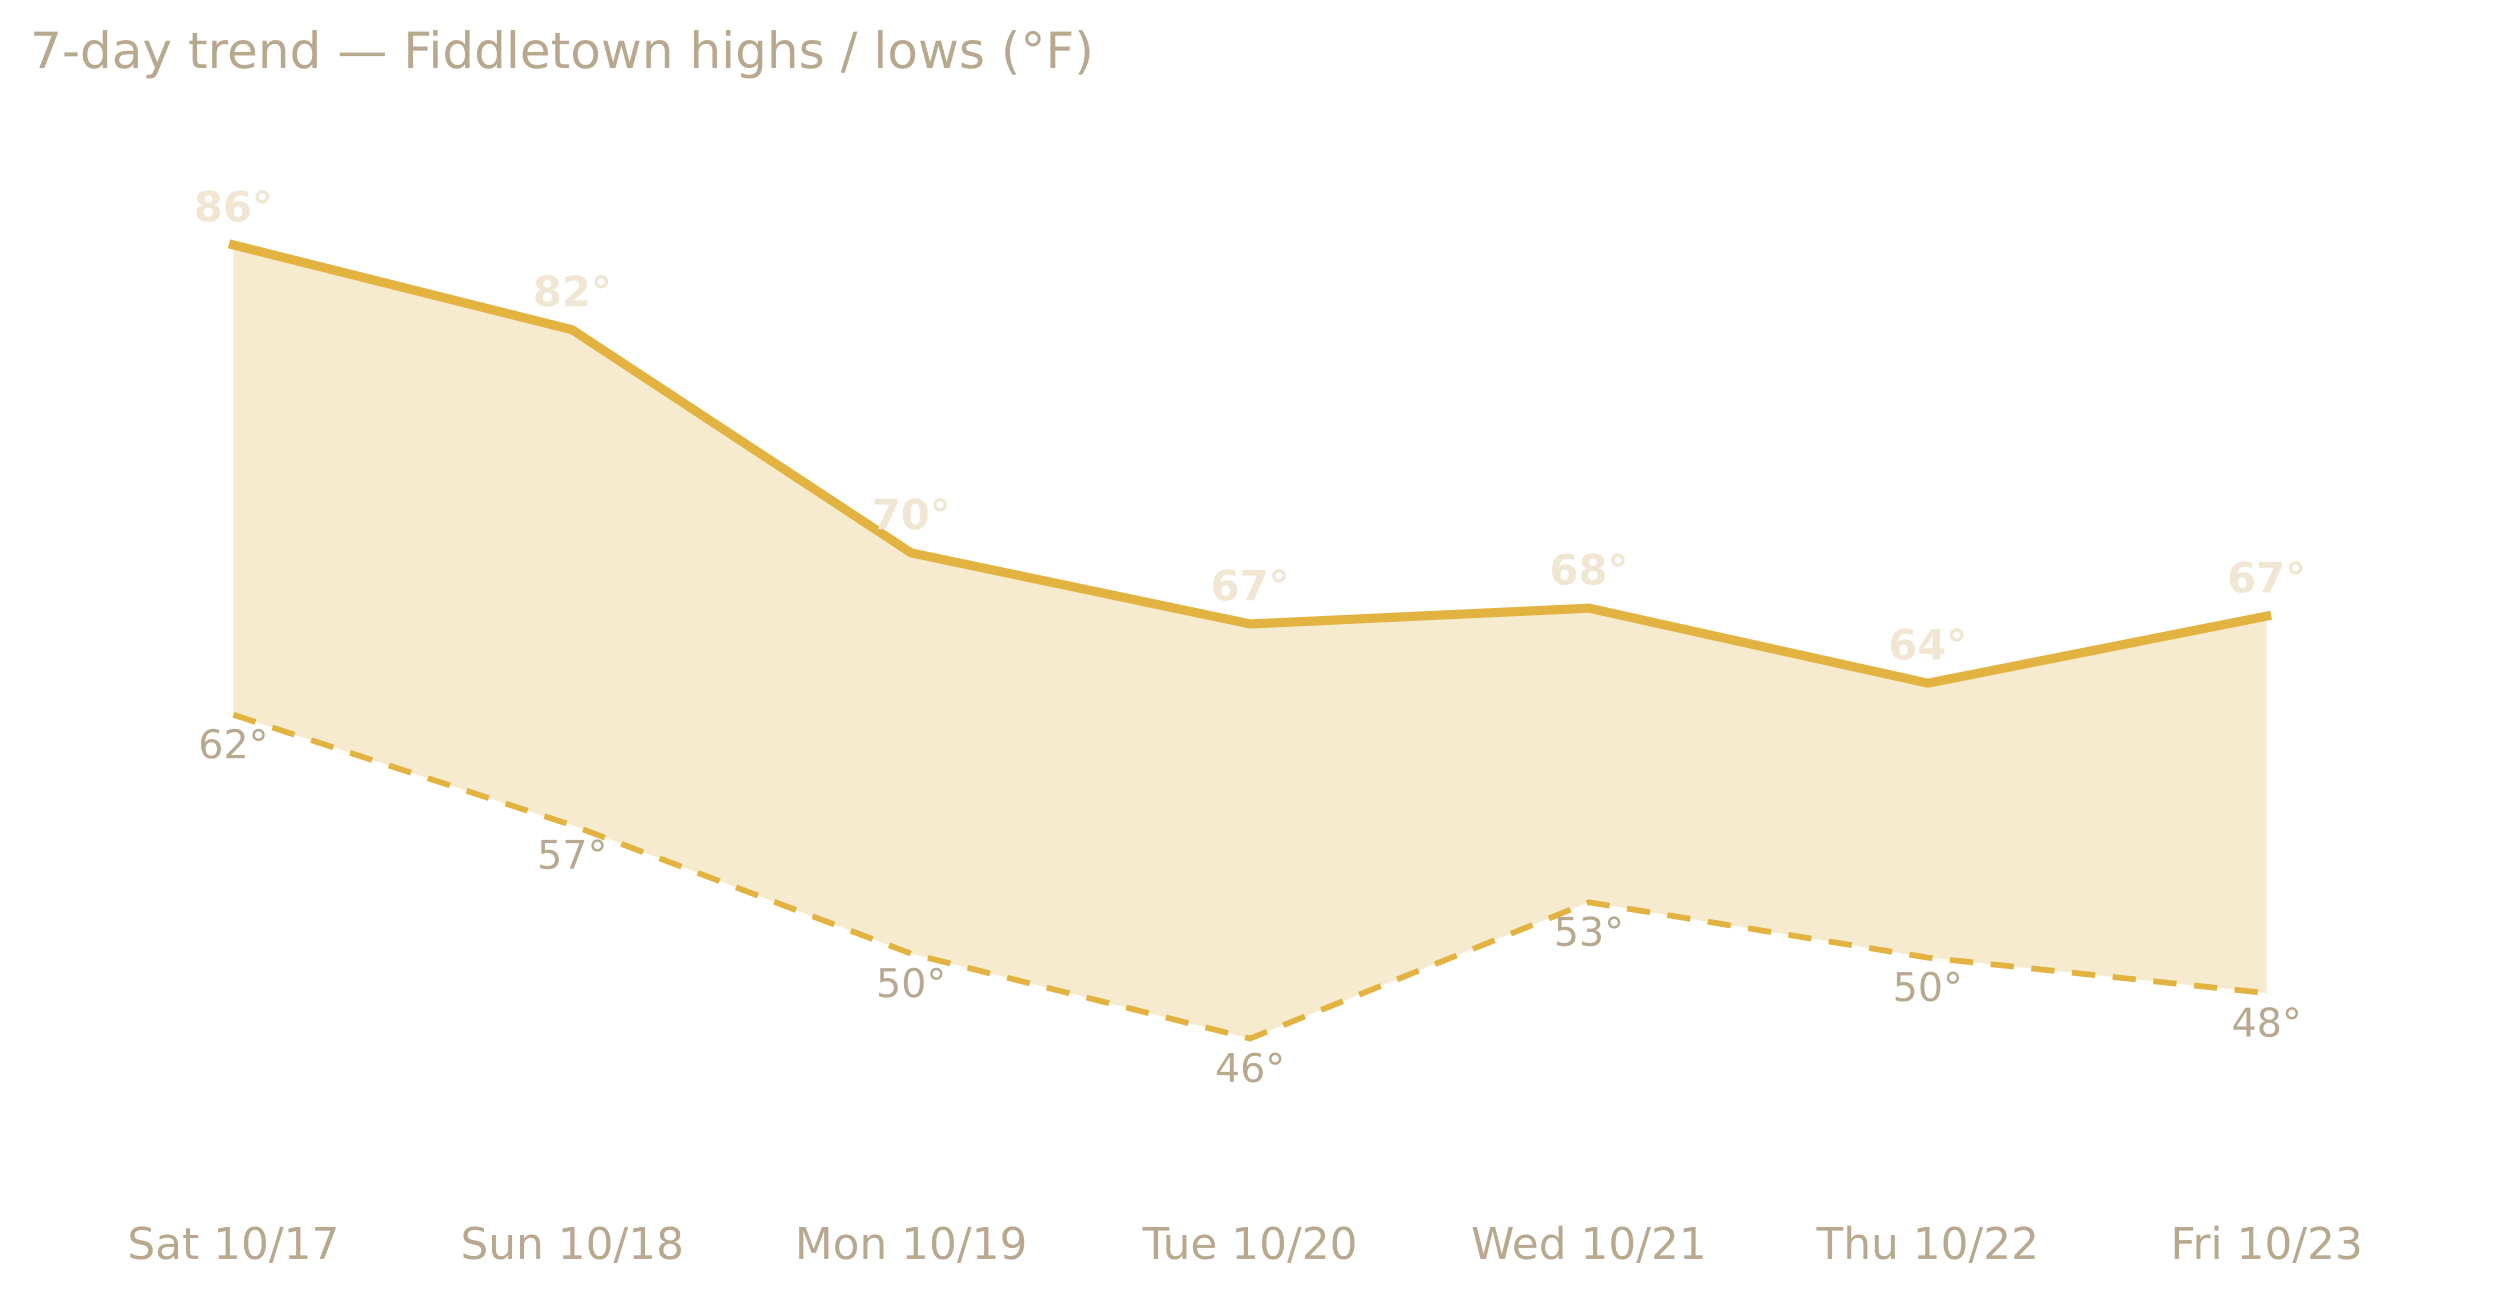
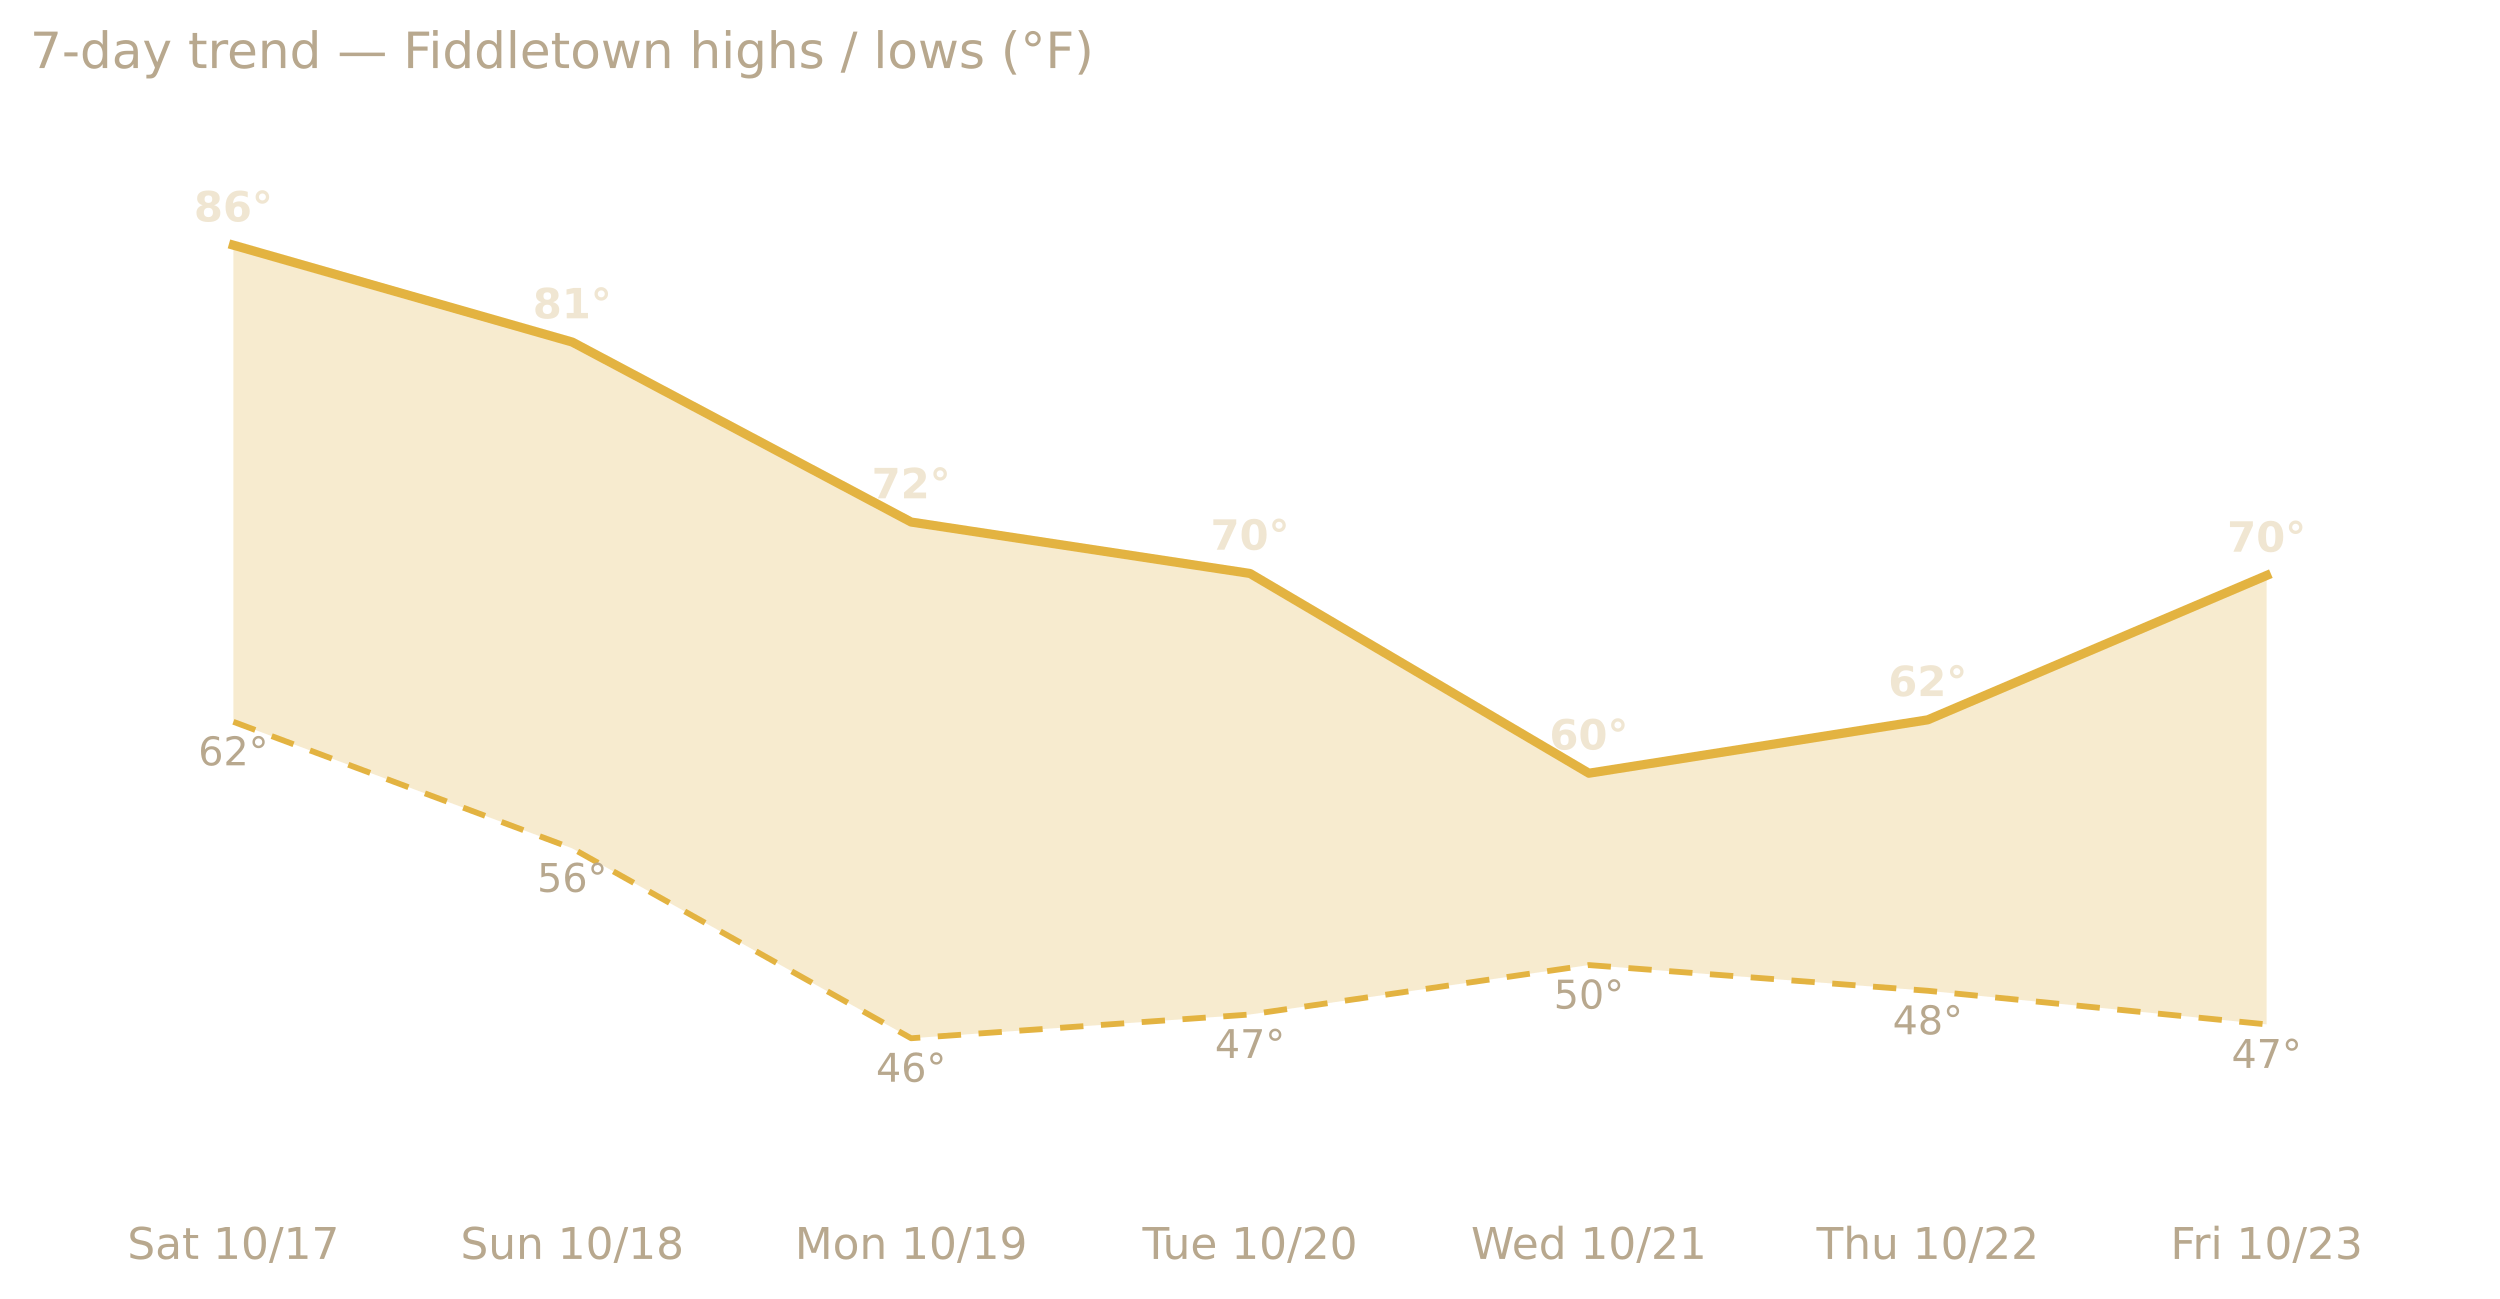
<svg xmlns="http://www.w3.org/2000/svg" xmlns:xlink="http://www.w3.org/1999/xlink" width="599.2pt" height="311.13pt" viewBox="0 0 599.2 311.13" version="1.1">
  <defs>
    <style type="text/css">*{stroke-linejoin: round; stroke-linecap: butt}</style>
  </defs>
  <g id="figure_1">
    <g id="patch_1">
      <path d="M 0 311.13  L 599.2 311.13  L 599.2 0  L 0 0  L 0 311.13  z " style="fill: none; opacity: 0" />
    </g>
    <g id="axes_1">
      <g id="patch_2">
        <path d="M 7.2 286.768  L 592 286.768  L 592 30.318  L 7.2 30.318  L 7.2 286.768  z " style="fill: none" />
      </g>
      <g id="matplotlib.axis_1">
        <g id="xtick_1">
          <g id="text_1">
            <g style="fill: #b8a88e" transform="translate(30.52661 301.7465) scale(0.105 -0.105)">
              <defs>
                <path id="DejaVuSans-53" d="M 3425 4513  L 3425 3897  Q 3066 4069 2747 4153  Q 2428 4238 2131 4238  Q 1616 4238 1336 4038  Q 1056 3838 1056 3469  Q 1056 3159 1242 3001  Q 1428 2844 1947 2747  L 2328 2669  Q 3034 2534 3370 2195  Q 3706 1856 3706 1288  Q 3706 609 3251 259  Q 2797 -91 1919 -91  Q 1588 -91 1214 -16  Q 841 59 441 206  L 441 856  Q 825 641 1194 531  Q 1563 422 1919 422  Q 2459 422 2753 634  Q 3047 847 3047 1241  Q 3047 1584 2836 1778  Q 2625 1972 2144 2069  L 1759 2144  Q 1053 2284 737 2584  Q 422 2884 422 3419  Q 422 4038 858 4394  Q 1294 4750 2059 4750  Q 2388 4750 2728 4690  Q 3069 4631 3425 4513  z " transform="scale(0.015625)" />
                <path id="DejaVuSans-61" d="M 2194 1759  Q 1497 1759 1228 1600  Q 959 1441 959 1056  Q 959 750 1161 570  Q 1363 391 1709 391  Q 2188 391 2477 730  Q 2766 1069 2766 1631  L 2766 1759  L 2194 1759  z M 3341 1997  L 3341 0  L 2766 0  L 2766 531  Q 2569 213 2275 61  Q 1981 -91 1556 -91  Q 1019 -91 701 211  Q 384 513 384 1019  Q 384 1609 779 1909  Q 1175 2209 1959 2209  L 2766 2209  L 2766 2266  Q 2766 2663 2505 2880  Q 2244 3097 1772 3097  Q 1472 3097 1187 3025  Q 903 2953 641 2809  L 641 3341  Q 956 3463 1253 3523  Q 1550 3584 1831 3584  Q 2591 3584 2966 3190  Q 3341 2797 3341 1997  z " transform="scale(0.015625)" />
                <path id="DejaVuSans-74" d="M 1172 4494  L 1172 3500  L 2356 3500  L 2356 3053  L 1172 3053  L 1172 1153  Q 1172 725 1289 603  Q 1406 481 1766 481  L 2356 481  L 2356 0  L 1766 0  Q 1100 0 847 248  Q 594 497 594 1153  L 594 3053  L 172 3053  L 172 3500  L 594 3500  L 594 4494  L 1172 4494  z " transform="scale(0.015625)" />
                <path id="DejaVuSans-20" transform="scale(0.015625)" />
                <path id="DejaVuSans-31" d="M 794 531  L 1825 531  L 1825 4091  L 703 3866  L 703 4441  L 1819 4666  L 2450 4666  L 2450 531  L 3481 531  L 3481 0  L 794 0  L 794 531  z " transform="scale(0.015625)" />
                <path id="DejaVuSans-30" d="M 2034 4250  Q 1547 4250 1301 3770  Q 1056 3291 1056 2328  Q 1056 1369 1301 889  Q 1547 409 2034 409  Q 2525 409 2770 889  Q 3016 1369 3016 2328  Q 3016 3291 2770 3770  Q 2525 4250 2034 4250  z M 2034 4750  Q 2819 4750 3233 4129  Q 3647 3509 3647 2328  Q 3647 1150 3233 529  Q 2819 -91 2034 -91  Q 1250 -91 836 529  Q 422 1150 422 2328  Q 422 3509 836 4129  Q 1250 4750 2034 4750  z " transform="scale(0.015625)" />
                <path id="DejaVuSans-2f" d="M 1625 4666  L 2156 4666  L 531 -594  L 0 -594  L 1625 4666  z " transform="scale(0.015625)" />
                <path id="DejaVuSans-37" d="M 525 4666  L 3525 4666  L 3525 4397  L 1831 0  L 1172 0  L 2766 4134  L 525 4134  L 525 4666  z " transform="scale(0.015625)" />
              </defs>
              <use xlink:href="#DejaVuSans-53" />
              <use xlink:href="#DejaVuSans-61" x="63.477" />
              <use xlink:href="#DejaVuSans-74" x="124.756" />
              <use xlink:href="#DejaVuSans-20" x="163.965" />
              <use xlink:href="#DejaVuSans-31" x="195.752" />
              <use xlink:href="#DejaVuSans-30" x="259.375" />
              <use xlink:href="#DejaVuSans-2f" x="322.998" />
              <use xlink:href="#DejaVuSans-31" x="356.689" />
              <use xlink:href="#DejaVuSans-37" x="420.312" />
            </g>
          </g>
        </g>
        <g id="xtick_2">
          <g id="text_2">
            <g style="fill: #b8a88e" transform="translate(110.3699 301.7465) scale(0.105 -0.105)">
              <defs>
                <path id="DejaVuSans-75" d="M 544 1381  L 544 3500  L 1119 3500  L 1119 1403  Q 1119 906 1312 657  Q 1506 409 1894 409  Q 2359 409 2629 706  Q 2900 1003 2900 1516  L 2900 3500  L 3475 3500  L 3475 0  L 2900 0  L 2900 538  Q 2691 219 2414 64  Q 2138 -91 1772 -91  Q 1169 -91 856 284  Q 544 659 544 1381  z M 1991 3584  L 1991 3584  z " transform="scale(0.015625)" />
                <path id="DejaVuSans-6e" d="M 3513 2113  L 3513 0  L 2938 0  L 2938 2094  Q 2938 2591 2744 2837  Q 2550 3084 2163 3084  Q 1697 3084 1428 2787  Q 1159 2491 1159 1978  L 1159 0  L 581 0  L 581 3500  L 1159 3500  L 1159 2956  Q 1366 3272 1645 3428  Q 1925 3584 2291 3584  Q 2894 3584 3203 3211  Q 3513 2838 3513 2113  z " transform="scale(0.015625)" />
                <path id="DejaVuSans-38" d="M 2034 2216  Q 1584 2216 1326 1975  Q 1069 1734 1069 1313  Q 1069 891 1326 650  Q 1584 409 2034 409  Q 2484 409 2743 651  Q 3003 894 3003 1313  Q 3003 1734 2745 1975  Q 2488 2216 2034 2216  z M 1403 2484  Q 997 2584 770 2862  Q 544 3141 544 3541  Q 544 4100 942 4425  Q 1341 4750 2034 4750  Q 2731 4750 3128 4425  Q 3525 4100 3525 3541  Q 3525 3141 3298 2862  Q 3072 2584 2669 2484  Q 3125 2378 3379 2068  Q 3634 1759 3634 1313  Q 3634 634 3220 271  Q 2806 -91 2034 -91  Q 1263 -91 848 271  Q 434 634 434 1313  Q 434 1759 690 2068  Q 947 2378 1403 2484  z M 1172 3481  Q 1172 3119 1398 2916  Q 1625 2713 2034 2713  Q 2441 2713 2670 2916  Q 2900 3119 2900 3481  Q 2900 3844 2670 4047  Q 2441 4250 2034 4250  Q 1625 4250 1398 4047  Q 1172 3844 1172 3481  z " transform="scale(0.015625)" />
              </defs>
              <use xlink:href="#DejaVuSans-53" />
              <use xlink:href="#DejaVuSans-75" x="63.477" />
              <use xlink:href="#DejaVuSans-6e" x="126.855" />
              <use xlink:href="#DejaVuSans-20" x="190.234" />
              <use xlink:href="#DejaVuSans-31" x="222.021" />
              <use xlink:href="#DejaVuSans-30" x="285.645" />
              <use xlink:href="#DejaVuSans-2f" x="349.268" />
              <use xlink:href="#DejaVuSans-31" x="382.959" />
              <use xlink:href="#DejaVuSans-38" x="446.582" />
            </g>
          </g>
        </g>
        <g id="xtick_3">
          <g id="text_3">
            <g style="fill: #b8a88e" transform="translate(190.5101 301.7465) scale(0.105 -0.105)">
              <defs>
                <path id="DejaVuSans-4d" d="M 628 4666  L 1569 4666  L 2759 1491  L 3956 4666  L 4897 4666  L 4897 0  L 4281 0  L 4281 4097  L 3078 897  L 2444 897  L 1241 4097  L 1241 0  L 628 0  L 628 4666  z " transform="scale(0.015625)" />
                <path id="DejaVuSans-6f" d="M 1959 3097  Q 1497 3097 1228 2736  Q 959 2375 959 1747  Q 959 1119 1226 758  Q 1494 397 1959 397  Q 2419 397 2687 759  Q 2956 1122 2956 1747  Q 2956 2369 2687 2733  Q 2419 3097 1959 3097  z M 1959 3584  Q 2709 3584 3137 3096  Q 3566 2609 3566 1747  Q 3566 888 3137 398  Q 2709 -91 1959 -91  Q 1206 -91 779 398  Q 353 888 353 1747  Q 353 2609 779 3096  Q 1206 3584 1959 3584  z " transform="scale(0.015625)" />
                <path id="DejaVuSans-39" d="M 703 97  L 703 672  Q 941 559 1184 500  Q 1428 441 1663 441  Q 2288 441 2617 861  Q 2947 1281 2994 2138  Q 2813 1869 2534 1725  Q 2256 1581 1919 1581  Q 1219 1581 811 2004  Q 403 2428 403 3163  Q 403 3881 828 4315  Q 1253 4750 1959 4750  Q 2769 4750 3195 4129  Q 3622 3509 3622 2328  Q 3622 1225 3098 567  Q 2575 -91 1691 -91  Q 1453 -91 1209 -44  Q 966 3 703 97  z M 1959 2075  Q 2384 2075 2632 2365  Q 2881 2656 2881 3163  Q 2881 3666 2632 3958  Q 2384 4250 1959 4250  Q 1534 4250 1286 3958  Q 1038 3666 1038 3163  Q 1038 2656 1286 2365  Q 1534 2075 1959 2075  z " transform="scale(0.015625)" />
              </defs>
              <use xlink:href="#DejaVuSans-4d" />
              <use xlink:href="#DejaVuSans-6f" x="86.279" />
              <use xlink:href="#DejaVuSans-6e" x="147.461" />
              <use xlink:href="#DejaVuSans-20" x="210.84" />
              <use xlink:href="#DejaVuSans-31" x="242.627" />
              <use xlink:href="#DejaVuSans-30" x="306.25" />
              <use xlink:href="#DejaVuSans-2f" x="369.873" />
              <use xlink:href="#DejaVuSans-31" x="403.564" />
              <use xlink:href="#DejaVuSans-39" x="467.188" />
            </g>
          </g>
        </g>
        <g id="xtick_4">
          <g id="text_4">
            <g style="fill: #b8a88e" transform="translate(273.8315 301.7465) scale(0.105 -0.105)">
              <defs>
                <path id="DejaVuSans-54" d="M -19 4666  L 3928 4666  L 3928 4134  L 2272 4134  L 2272 0  L 1638 0  L 1638 4134  L -19 4134  L -19 4666  z " transform="scale(0.015625)" />
                <path id="DejaVuSans-65" d="M 3597 1894  L 3597 1613  L 953 1613  Q 991 1019 1311 708  Q 1631 397 2203 397  Q 2534 397 2845 478  Q 3156 559 3463 722  L 3463 178  Q 3153 47 2828 -22  Q 2503 -91 2169 -91  Q 1331 -91 842 396  Q 353 884 353 1716  Q 353 2575 817 3079  Q 1281 3584 2069 3584  Q 2775 3584 3186 3129  Q 3597 2675 3597 1894  z M 3022 2063  Q 3016 2534 2758 2815  Q 2500 3097 2075 3097  Q 1594 3097 1305 2825  Q 1016 2553 972 2059  L 3022 2063  z " transform="scale(0.015625)" />
                <path id="DejaVuSans-32" d="M 1228 531  L 3431 531  L 3431 0  L 469 0  L 469 531  Q 828 903 1448 1529  Q 2069 2156 2228 2338  Q 2531 2678 2651 2914  Q 2772 3150 2772 3378  Q 2772 3750 2511 3984  Q 2250 4219 1831 4219  Q 1534 4219 1204 4116  Q 875 4013 500 3803  L 500 4441  Q 881 4594 1212 4672  Q 1544 4750 1819 4750  Q 2544 4750 2975 4387  Q 3406 4025 3406 3419  Q 3406 3131 3298 2873  Q 3191 2616 2906 2266  Q 2828 2175 2409 1742  Q 1991 1309 1228 531  z " transform="scale(0.015625)" />
              </defs>
              <use xlink:href="#DejaVuSans-54" />
              <use xlink:href="#DejaVuSans-75" x="45.959" />
              <use xlink:href="#DejaVuSans-65" x="109.338" />
              <use xlink:href="#DejaVuSans-20" x="170.861" />
              <use xlink:href="#DejaVuSans-31" x="202.648" />
              <use xlink:href="#DejaVuSans-30" x="266.271" />
              <use xlink:href="#DejaVuSans-2f" x="329.895" />
              <use xlink:href="#DejaVuSans-32" x="363.586" />
              <use xlink:href="#DejaVuSans-30" x="427.209" />
            </g>
          </g>
        </g>
        <g id="xtick_5">
          <g id="text_5">
            <g style="fill: #b8a88e" transform="translate(352.578 301.7465) scale(0.105 -0.105)">
              <defs>
                <path id="DejaVuSans-57" d="M 213 4666  L 850 4666  L 1831 722  L 2809 4666  L 3519 4666  L 4500 722  L 5478 4666  L 6119 4666  L 4947 0  L 4153 0  L 3169 4050  L 2175 0  L 1381 0  L 213 4666  z " transform="scale(0.015625)" />
                <path id="DejaVuSans-64" d="M 2906 2969  L 2906 4863  L 3481 4863  L 3481 0  L 2906 0  L 2906 525  Q 2725 213 2448 61  Q 2172 -91 1784 -91  Q 1150 -91 751 415  Q 353 922 353 1747  Q 353 2572 751 3078  Q 1150 3584 1784 3584  Q 2172 3584 2448 3432  Q 2725 3281 2906 2969  z M 947 1747  Q 947 1113 1208 752  Q 1469 391 1925 391  Q 2381 391 2643 752  Q 2906 1113 2906 1747  Q 2906 2381 2643 2742  Q 2381 3103 1925 3103  Q 1469 3103 1208 2742  Q 947 2381 947 1747  z " transform="scale(0.015625)" />
              </defs>
              <use xlink:href="#DejaVuSans-57" />
              <use xlink:href="#DejaVuSans-65" x="93.002" />
              <use xlink:href="#DejaVuSans-64" x="154.525" />
              <use xlink:href="#DejaVuSans-20" x="218.002" />
              <use xlink:href="#DejaVuSans-31" x="249.789" />
              <use xlink:href="#DejaVuSans-30" x="313.412" />
              <use xlink:href="#DejaVuSans-2f" x="377.035" />
              <use xlink:href="#DejaVuSans-32" x="410.727" />
              <use xlink:href="#DejaVuSans-31" x="474.35" />
            </g>
          </g>
        </g>
        <g id="xtick_6">
          <g id="text_6">
            <g style="fill: #b8a88e" transform="translate(435.3851 301.7465) scale(0.105 -0.105)">
              <defs>
                <path id="DejaVuSans-68" d="M 3513 2113  L 3513 0  L 2938 0  L 2938 2094  Q 2938 2591 2744 2837  Q 2550 3084 2163 3084  Q 1697 3084 1428 2787  Q 1159 2491 1159 1978  L 1159 0  L 581 0  L 581 4863  L 1159 4863  L 1159 2956  Q 1366 3272 1645 3428  Q 1925 3584 2291 3584  Q 2894 3584 3203 3211  Q 3513 2838 3513 2113  z " transform="scale(0.015625)" />
              </defs>
              <use xlink:href="#DejaVuSans-54" />
              <use xlink:href="#DejaVuSans-68" x="61.084" />
              <use xlink:href="#DejaVuSans-75" x="124.463" />
              <use xlink:href="#DejaVuSans-20" x="187.842" />
              <use xlink:href="#DejaVuSans-31" x="219.629" />
              <use xlink:href="#DejaVuSans-30" x="283.252" />
              <use xlink:href="#DejaVuSans-2f" x="346.875" />
              <use xlink:href="#DejaVuSans-32" x="380.566" />
              <use xlink:href="#DejaVuSans-32" x="444.189" />
            </g>
          </g>
        </g>
        <g id="xtick_7">
          <g id="text_7">
            <g style="fill: #b8a88e" transform="translate(520.2126 301.7465) scale(0.105 -0.105)">
              <defs>
                <path id="DejaVuSans-46" d="M 628 4666  L 3309 4666  L 3309 4134  L 1259 4134  L 1259 2759  L 3109 2759  L 3109 2228  L 1259 2228  L 1259 0  L 628 0  L 628 4666  z " transform="scale(0.015625)" />
                <path id="DejaVuSans-72" d="M 2631 2963  Q 2534 3019 2420 3045  Q 2306 3072 2169 3072  Q 1681 3072 1420 2755  Q 1159 2438 1159 1844  L 1159 0  L 581 0  L 581 3500  L 1159 3500  L 1159 2956  Q 1341 3275 1631 3429  Q 1922 3584 2338 3584  Q 2397 3584 2469 3576  Q 2541 3569 2628 3553  L 2631 2963  z " transform="scale(0.015625)" />
                <path id="DejaVuSans-69" d="M 603 3500  L 1178 3500  L 1178 0  L 603 0  L 603 3500  z M 603 4863  L 1178 4863  L 1178 4134  L 603 4134  L 603 4863  z " transform="scale(0.015625)" />
                <path id="DejaVuSans-33" d="M 2597 2516  Q 3050 2419 3304 2112  Q 3559 1806 3559 1356  Q 3559 666 3084 287  Q 2609 -91 1734 -91  Q 1441 -91 1130 -33  Q 819 25 488 141  L 488 750  Q 750 597 1062 519  Q 1375 441 1716 441  Q 2309 441 2620 675  Q 2931 909 2931 1356  Q 2931 1769 2642 2001  Q 2353 2234 1838 2234  L 1294 2234  L 1294 2753  L 1863 2753  Q 2328 2753 2575 2939  Q 2822 3125 2822 3475  Q 2822 3834 2567 4026  Q 2313 4219 1838 4219  Q 1578 4219 1281 4162  Q 984 4106 628 3988  L 628 4550  Q 988 4650 1302 4700  Q 1616 4750 1894 4750  Q 2613 4750 3031 4423  Q 3450 4097 3450 3541  Q 3450 3153 3228 2886  Q 3006 2619 2597 2516  z " transform="scale(0.015625)" />
              </defs>
              <use xlink:href="#DejaVuSans-46" />
              <use xlink:href="#DejaVuSans-72" x="50.27" />
              <use xlink:href="#DejaVuSans-69" x="91.383" />
              <use xlink:href="#DejaVuSans-20" x="119.166" />
              <use xlink:href="#DejaVuSans-31" x="150.953" />
              <use xlink:href="#DejaVuSans-30" x="214.576" />
              <use xlink:href="#DejaVuSans-2f" x="278.199" />
              <use xlink:href="#DejaVuSans-32" x="311.891" />
              <use xlink:href="#DejaVuSans-33" x="375.514" />
            </g>
          </g>
        </g>
      </g>
      <g id="matplotlib.axis_2" />
      <g id="PolyCollection_1">
-         <path d="M 55.933 58.707  L 55.933 171.318  L 137.156 197.815  L 218.378 228.57  L 299.6 248.916  L 380.822 216.268  L 462.044 229.516  L 543.267 238.033  L 543.267 147.661  L 543.267 147.661  L 462.044 163.748  L 380.822 145.768  L 299.6 149.553  L 218.378 132.52  L 137.156 79.053  L 55.933 58.707  z " clip-path="url(#p7efd56b0f7)" style="fill: #e3b341; fill-opacity: 0.25" />
+         <path d="M 55.933 58.76  L 55.933 173.001  L 137.156 203.339  L 218.378 248.846  L 299.6 243.157  L 380.822 231.307  L 462.044 237.469  L 543.267 245.528  L 543.267 137.923  L 543.267 137.923  L 462.044 172.527  L 380.822 185.326  L 299.6 137.449  L 218.378 125.124  L 137.156 81.987  L 55.933 58.76  z " clip-path="url(#pb4bd71efab)" style="fill: #e3b341; fill-opacity: 0.25" />
      </g>
      <g id="line2d_1">
-         <path d="M 55.933 58.707  L 137.156 79.053  L 218.378 132.52  L 299.6 149.553  L 380.822 145.768  L 462.044 163.748  L 543.267 147.661  " clip-path="url(#p7efd56b0f7)" style="fill: none; stroke: #e3b341; stroke-width: 2.2; stroke-linecap: square" />
+         <path d="M 55.933 58.76  L 137.156 81.987  L 218.378 125.124  L 299.6 137.449  L 380.822 185.326  L 462.044 172.527  L 543.267 137.923  " clip-path="url(#pb4bd71efab)" style="fill: none; stroke: #e3b341; stroke-width: 2.2; stroke-linecap: square" />
      </g>
      <g id="line2d_2">
-         <path d="M 55.933 171.318  L 137.156 197.815  L 218.378 228.57  L 299.6 248.916  L 380.822 216.268  L 462.044 229.516  L 543.267 238.033  " clip-path="url(#p7efd56b0f7)" style="fill: none; stroke-dasharray: 5.6,4.2; stroke-dashoffset: 0; stroke: #e3b341; stroke-width: 1.4" />
+         <path d="M 55.933 173.001  L 137.156 203.339  L 218.378 248.846  L 299.6 243.157  L 380.822 231.307  L 462.044 237.469  L 543.267 245.528  " clip-path="url(#pb4bd71efab)" style="fill: none; stroke-dasharray: 5.6,4.2; stroke-dashoffset: 0; stroke: #e3b341; stroke-width: 1.4" />
      </g>
      <g id="text_8">
-         <g style="fill: #f0e6d2" transform="translate(46.47552 53.02956) scale(0.1 -0.1)">
+         <g style="fill: #f0e6d2" transform="translate(46.47552 53.07155) scale(0.1 -0.1)">
          <defs>
            <path id="DejaVuSans-Bold-38" d="M 2228 2088  Q 1891 2088 1709 1903  Q 1528 1719 1528 1375  Q 1528 1031 1709 848  Q 1891 666 2228 666  Q 2563 666 2741 848  Q 2919 1031 2919 1375  Q 2919 1722 2741 1905  Q 2563 2088 2228 2088  z M 1350 2484  Q 925 2613 709 2878  Q 494 3144 494 3541  Q 494 4131 934 4440  Q 1375 4750 2228 4750  Q 3075 4750 3515 4442  Q 3956 4134 3956 3541  Q 3956 3144 3739 2878  Q 3522 2613 3097 2484  Q 3572 2353 3814 2058  Q 4056 1763 4056 1313  Q 4056 619 3595 264  Q 3134 -91 2228 -91  Q 1319 -91 855 264  Q 391 619 391 1313  Q 391 1763 633 2058  Q 875 2353 1350 2484  z M 1631 3419  Q 1631 3141 1786 2991  Q 1941 2841 2228 2841  Q 2509 2841 2662 2991  Q 2816 3141 2816 3419  Q 2816 3697 2662 3845  Q 2509 3994 2228 3994  Q 1941 3994 1786 3844  Q 1631 3694 1631 3419  z " transform="scale(0.015625)" />
            <path id="DejaVuSans-Bold-36" d="M 2316 2303  Q 2000 2303 1842 2098  Q 1684 1894 1684 1484  Q 1684 1075 1842 870  Q 2000 666 2316 666  Q 2634 666 2792 870  Q 2950 1075 2950 1484  Q 2950 1894 2792 2098  Q 2634 2303 2316 2303  z M 3803 4544  L 3803 3681  Q 3506 3822 3243 3889  Q 2981 3956 2731 3956  Q 2194 3956 1894 3657  Q 1594 3359 1544 2772  Q 1750 2925 1990 3001  Q 2231 3078 2516 3078  Q 3231 3078 3670 2659  Q 4109 2241 4109 1563  Q 4109 813 3618 361  Q 3128 -91 2303 -91  Q 1394 -91 895 523  Q 397 1138 397 2266  Q 397 3422 980 4083  Q 1563 4744 2578 4744  Q 2900 4744 3203 4694  Q 3506 4644 3803 4544  z " transform="scale(0.015625)" />
            <path id="DejaVuSans-Bold-b0" d="M 1600 4288  Q 1375 4288 1219 4131  Q 1063 3975 1063 3750  Q 1063 3525 1217 3372  Q 1372 3219 1600 3219  Q 1825 3219 1981 3373  Q 2138 3528 2138 3750  Q 2138 3975 1980 4131  Q 1822 4288 1600 4288  z M 1600 4794  Q 1806 4794 1997 4714  Q 2188 4634 2338 4488  Q 2484 4338 2561 4150  Q 2638 3963 2638 3750  Q 2638 3541 2561 3352  Q 2484 3163 2344 3022  Q 2194 2872 2000 2792  Q 1806 2713 1594 2713  Q 1153 2713 854 3011  Q 556 3309 556 3750  Q 556 4191 857 4492  Q 1159 4794 1600 4794  z " transform="scale(0.015625)" />
          </defs>
          <use xlink:href="#DejaVuSans-Bold-38" />
          <use xlink:href="#DejaVuSans-Bold-36" x="69.58" />
          <use xlink:href="#DejaVuSans-Bold-b0" x="139.16" />
        </g>
      </g>
      <g id="text_9">
-         <g style="fill: #b8a88e" transform="translate(47.51396 181.7277) scale(0.095 -0.095)">
+         <g style="fill: #b8a88e" transform="translate(47.51396 183.4297) scale(0.095 -0.095)">
          <defs>
            <path id="DejaVuSans-36" d="M 2113 2584  Q 1688 2584 1439 2293  Q 1191 2003 1191 1497  Q 1191 994 1439 701  Q 1688 409 2113 409  Q 2538 409 2786 701  Q 3034 994 3034 1497  Q 3034 2003 2786 2293  Q 2538 2584 2113 2584  z M 3366 4563  L 3366 3988  Q 3128 4100 2886 4159  Q 2644 4219 2406 4219  Q 1781 4219 1451 3797  Q 1122 3375 1075 2522  Q 1259 2794 1537 2939  Q 1816 3084 2150 3084  Q 2853 3084 3261 2657  Q 3669 2231 3669 1497  Q 3669 778 3244 343  Q 2819 -91 2113 -91  Q 1303 -91 875 529  Q 447 1150 447 2328  Q 447 3434 972 4092  Q 1497 4750 2381 4750  Q 2619 4750 2861 4703  Q 3103 4656 3366 4563  z " transform="scale(0.015625)" />
            <path id="DejaVuSans-b0" d="M 1600 4347  Q 1350 4347 1178 4173  Q 1006 4000 1006 3750  Q 1006 3503 1178 3333  Q 1350 3163 1600 3163  Q 1850 3163 2022 3333  Q 2194 3503 2194 3750  Q 2194 3997 2020 4172  Q 1847 4347 1600 4347  z M 1600 4750  Q 1800 4750 1984 4673  Q 2169 4597 2303 4453  Q 2447 4313 2519 4134  Q 2591 3956 2591 3750  Q 2591 3338 2302 3052  Q 2013 2766 1594 2766  Q 1172 2766 890 3047  Q 609 3328 609 3750  Q 609 4169 896 4459  Q 1184 4750 1600 4750  z " transform="scale(0.015625)" />
          </defs>
          <use xlink:href="#DejaVuSans-36" />
          <use xlink:href="#DejaVuSans-32" x="63.623" />
          <use xlink:href="#DejaVuSans-b0" x="127.246" />
        </g>
      </g>
      <g id="text_10">
-         <g style="fill: #f0e6d2" transform="translate(127.6977 73.37523) scale(0.1 -0.1)">
-           <defs>
+         <g style="fill: #f0e6d2" transform="translate(127.6977 76.29899) scale(0.1 -0.1)">
+           <defs>
+             <path id="DejaVuSans-Bold-31" d="M 750 831  L 1813 831  L 1813 3847  L 722 3622  L 722 4441  L 1806 4666  L 2950 4666  L 2950 831  L 4013 831  L 4013 0  L 750 0  L 750 831  z " transform="scale(0.015625)" />
+           </defs>
+           <use xlink:href="#DejaVuSans-Bold-38" />
+           <use xlink:href="#DejaVuSans-Bold-31" x="69.58" />
+           <use xlink:href="#DejaVuSans-Bold-b0" x="139.16" />
+         </g>
+       </g>
+       <g id="text_11">
+         <g style="fill: #b8a88e" transform="translate(128.7362 213.7676) scale(0.095 -0.095)">
+           <defs>
+             <path id="DejaVuSans-35" d="M 691 4666  L 3169 4666  L 3169 4134  L 1269 4134  L 1269 2991  Q 1406 3038 1543 3061  Q 1681 3084 1819 3084  Q 2600 3084 3056 2656  Q 3513 2228 3513 1497  Q 3513 744 3044 326  Q 2575 -91 1722 -91  Q 1428 -91 1123 -41  Q 819 9 494 109  L 494 744  Q 775 591 1075 516  Q 1375 441 1709 441  Q 2250 441 2565 725  Q 2881 1009 2881 1497  Q 2881 1984 2565 2268  Q 2250 2553 1709 2553  Q 1456 2553 1204 2497  Q 953 2441 691 2322  L 691 4666  z " transform="scale(0.015625)" />
+           </defs>
+           <use xlink:href="#DejaVuSans-35" />
+           <use xlink:href="#DejaVuSans-36" x="63.623" />
+           <use xlink:href="#DejaVuSans-b0" x="127.246" />
+         </g>
+       </g>
+       <g id="text_12">
+         <g style="fill: #f0e6d2" transform="translate(208.92 119.4357) scale(0.1 -0.1)">
+           <defs>
+             <path id="DejaVuSans-Bold-37" d="M 428 4666  L 3944 4666  L 3944 3988  L 2125 0  L 953 0  L 2675 3781  L 428 3781  L 428 4666  z " transform="scale(0.015625)" />
            <path id="DejaVuSans-Bold-32" d="M 1844 884  L 3897 884  L 3897 0  L 506 0  L 506 884  L 2209 2388  Q 2438 2594 2547 2791  Q 2656 2988 2656 3200  Q 2656 3528 2436 3728  Q 2216 3928 1850 3928  Q 1569 3928 1234 3808  Q 900 3688 519 3450  L 519 4475  Q 925 4609 1322 4679  Q 1719 4750 2100 4750  Q 2938 4750 3402 4381  Q 3866 4013 3866 3353  Q 3866 2972 3669 2642  Q 3472 2313 2841 1759  L 1844 884  z " transform="scale(0.015625)" />
          </defs>
-           <use xlink:href="#DejaVuSans-Bold-38" />
+           <use xlink:href="#DejaVuSans-Bold-37" />
          <use xlink:href="#DejaVuSans-Bold-32" x="69.58" />
          <use xlink:href="#DejaVuSans-Bold-b0" x="139.16" />
        </g>
      </g>
-       <g id="text_11">
-         <g style="fill: #b8a88e" transform="translate(128.7362 208.2244) scale(0.095 -0.095)">
-           <defs>
-             <path id="DejaVuSans-35" d="M 691 4666  L 3169 4666  L 3169 4134  L 1269 4134  L 1269 2991  Q 1406 3038 1543 3061  Q 1681 3084 1819 3084  Q 2600 3084 3056 2656  Q 3513 2228 3513 1497  Q 3513 744 3044 326  Q 2575 -91 1722 -91  Q 1428 -91 1123 -41  Q 819 9 494 109  L 494 744  Q 775 591 1075 516  Q 1375 441 1709 441  Q 2250 441 2565 725  Q 2881 1009 2881 1497  Q 2881 1984 2565 2268  Q 2250 2553 1709 2553  Q 1456 2553 1204 2497  Q 953 2441 691 2322  L 691 4666  z " transform="scale(0.015625)" />
-           </defs>
-           <use xlink:href="#DejaVuSans-35" />
-           <use xlink:href="#DejaVuSans-37" x="63.623" />
-           <use xlink:href="#DejaVuSans-b0" x="127.246" />
-         </g>
-       </g>
-       <g id="text_12">
-         <g style="fill: #f0e6d2" transform="translate(208.92 126.8417) scale(0.1 -0.1)">
-           <defs>
-             <path id="DejaVuSans-Bold-37" d="M 428 4666  L 3944 4666  L 3944 3988  L 2125 0  L 953 0  L 2675 3781  L 428 3781  L 428 4666  z " transform="scale(0.015625)" />
+       <g id="text_13">
+         <g style="fill: #b8a88e" transform="translate(209.9584 259.2744) scale(0.095 -0.095)">
+           <defs>
+             <path id="DejaVuSans-34" d="M 2419 4116  L 825 1625  L 2419 1625  L 2419 4116  z M 2253 4666  L 3047 4666  L 3047 1625  L 3713 1625  L 3713 1100  L 3047 1100  L 3047 0  L 2419 0  L 2419 1100  L 313 1100  L 313 1709  L 2253 4666  z " transform="scale(0.015625)" />
+           </defs>
+           <use xlink:href="#DejaVuSans-34" />
+           <use xlink:href="#DejaVuSans-36" x="63.623" />
+           <use xlink:href="#DejaVuSans-b0" x="127.246" />
+         </g>
+       </g>
+       <g id="text_14">
+         <g style="fill: #f0e6d2" transform="translate(290.1422 131.7605) scale(0.1 -0.1)">
+           <defs>
            <path id="DejaVuSans-Bold-30" d="M 2944 2338  Q 2944 3213 2780 3570  Q 2616 3928 2228 3928  Q 1841 3928 1675 3570  Q 1509 3213 1509 2338  Q 1509 1453 1675 1090  Q 1841 728 2228 728  Q 2613 728 2778 1090  Q 2944 1453 2944 2338  z M 4147 2328  Q 4147 1169 3647 539  Q 3147 -91 2228 -91  Q 1306 -91 806 539  Q 306 1169 306 2328  Q 306 3491 806 4120  Q 1306 4750 2228 4750  Q 3147 4750 3647 4120  Q 4147 3491 4147 2328  z " transform="scale(0.015625)" />
          </defs>
          <use xlink:href="#DejaVuSans-Bold-37" />
          <use xlink:href="#DejaVuSans-Bold-30" x="69.58" />
          <use xlink:href="#DejaVuSans-Bold-b0" x="139.16" />
        </g>
      </g>
-       <g id="text_13">
-         <g style="fill: #b8a88e" transform="translate(209.9584 238.9795) scale(0.095 -0.095)">
+       <g id="text_15">
+         <g style="fill: #b8a88e" transform="translate(291.1806 253.5861) scale(0.095 -0.095)">
+           <use xlink:href="#DejaVuSans-34" />
+           <use xlink:href="#DejaVuSans-37" x="63.623" />
+           <use xlink:href="#DejaVuSans-b0" x="127.246" />
+         </g>
+       </g>
+       <g id="text_16">
+         <g style="fill: #f0e6d2" transform="translate(371.3644 179.6374) scale(0.1 -0.1)">
+           <use xlink:href="#DejaVuSans-Bold-36" />
+           <use xlink:href="#DejaVuSans-Bold-30" x="69.58" />
+           <use xlink:href="#DejaVuSans-Bold-b0" x="139.16" />
+         </g>
+       </g>
+       <g id="text_17">
+         <g style="fill: #b8a88e" transform="translate(372.4028 241.7353) scale(0.095 -0.095)">
          <use xlink:href="#DejaVuSans-35" />
          <use xlink:href="#DejaVuSans-30" x="63.623" />
          <use xlink:href="#DejaVuSans-b0" x="127.246" />
        </g>
      </g>
-       <g id="text_14">
-         <g style="fill: #f0e6d2" transform="translate(290.1422 143.8753) scale(0.1 -0.1)">
+       <g id="text_18">
+         <g style="fill: #f0e6d2" transform="translate(452.5866 166.8386) scale(0.1 -0.1)">
          <use xlink:href="#DejaVuSans-Bold-36" />
-           <use xlink:href="#DejaVuSans-Bold-37" x="69.58" />
-           <use xlink:href="#DejaVuSans-Bold-b0" x="139.16" />
-         </g>
-       </g>
-       <g id="text_15">
-         <g style="fill: #b8a88e" transform="translate(291.1806 259.3251) scale(0.095 -0.095)">
-           <defs>
-             <path id="DejaVuSans-34" d="M 2419 4116  L 825 1625  L 2419 1625  L 2419 4116  z M 2253 4666  L 3047 4666  L 3047 1625  L 3713 1625  L 3713 1100  L 3047 1100  L 3047 0  L 2419 0  L 2419 1100  L 313 1100  L 313 1709  L 2253 4666  z " transform="scale(0.015625)" />
-           </defs>
-           <use xlink:href="#DejaVuSans-34" />
-           <use xlink:href="#DejaVuSans-36" x="63.623" />
-           <use xlink:href="#DejaVuSans-b0" x="127.246" />
-         </g>
-       </g>
-       <g id="text_16">
-         <g style="fill: #f0e6d2" transform="translate(371.3644 140.0901) scale(0.1 -0.1)">
-           <use xlink:href="#DejaVuSans-Bold-36" />
-           <use xlink:href="#DejaVuSans-Bold-38" x="69.58" />
-           <use xlink:href="#DejaVuSans-Bold-b0" x="139.16" />
-         </g>
-       </g>
-       <g id="text_17">
-         <g style="fill: #b8a88e" transform="translate(372.4028 226.6774) scale(0.095 -0.095)">
-           <use xlink:href="#DejaVuSans-35" />
-           <use xlink:href="#DejaVuSans-33" x="63.623" />
-           <use xlink:href="#DejaVuSans-b0" x="127.246" />
-         </g>
-       </g>
-       <g id="text_18">
-         <g style="fill: #f0e6d2" transform="translate(452.5866 158.07) scale(0.1 -0.1)">
-           <defs>
-             <path id="DejaVuSans-Bold-34" d="M 2356 3675  L 1038 1722  L 2356 1722  L 2356 3675  z M 2156 4666  L 3494 4666  L 3494 1722  L 4159 1722  L 4159 850  L 3494 850  L 3494 0  L 2356 0  L 2356 850  L 288 850  L 288 1881  L 2156 4666  z " transform="scale(0.015625)" />
-           </defs>
-           <use xlink:href="#DejaVuSans-Bold-36" />
-           <use xlink:href="#DejaVuSans-Bold-34" x="69.58" />
+           <use xlink:href="#DejaVuSans-Bold-32" x="69.58" />
          <use xlink:href="#DejaVuSans-Bold-b0" x="139.16" />
        </g>
      </g>
      <g id="text_19">
-         <g style="fill: #b8a88e" transform="translate(453.6251 239.9258) scale(0.095 -0.095)">
-           <use xlink:href="#DejaVuSans-35" />
-           <use xlink:href="#DejaVuSans-30" x="63.623" />
-           <use xlink:href="#DejaVuSans-b0" x="127.246" />
-         </g>
-       </g>
-       <g id="text_20">
-         <g style="fill: #f0e6d2" transform="translate(533.8089 141.9827) scale(0.1 -0.1)">
-           <use xlink:href="#DejaVuSans-Bold-36" />
-           <use xlink:href="#DejaVuSans-Bold-37" x="69.58" />
-           <use xlink:href="#DejaVuSans-Bold-b0" x="139.16" />
-         </g>
-       </g>
-       <g id="text_21">
-         <g style="fill: #b8a88e" transform="translate(534.8473 248.4426) scale(0.095 -0.095)">
+         <g style="fill: #b8a88e" transform="translate(453.6251 247.8977) scale(0.095 -0.095)">
          <use xlink:href="#DejaVuSans-34" />
          <use xlink:href="#DejaVuSans-38" x="63.623" />
+           <use xlink:href="#DejaVuSans-b0" x="127.246" />
+         </g>
+       </g>
+       <g id="text_20">
+         <g style="fill: #f0e6d2" transform="translate(533.8089 132.2345) scale(0.1 -0.1)">
+           <use xlink:href="#DejaVuSans-Bold-37" />
+           <use xlink:href="#DejaVuSans-Bold-30" x="69.58" />
+           <use xlink:href="#DejaVuSans-Bold-b0" x="139.16" />
+         </g>
+       </g>
+       <g id="text_21">
+         <g style="fill: #b8a88e" transform="translate(534.8473 255.9562) scale(0.095 -0.095)">
+           <use xlink:href="#DejaVuSans-34" />
+           <use xlink:href="#DejaVuSans-37" x="63.623" />
          <use xlink:href="#DejaVuSans-b0" x="127.246" />
        </g>
      </g>
      <g id="text_22">
        <g style="fill: #b8a88e" transform="translate(7.2 16.31812) scale(0.12 -0.12)">
          <defs>
            <path id="DejaVuSans-2d" d="M 313 2009  L 1997 2009  L 1997 1497  L 313 1497  L 313 2009  z " transform="scale(0.015625)" />
            <path id="DejaVuSans-79" d="M 2059 -325  Q 1816 -950 1584 -1140  Q 1353 -1331 966 -1331  L 506 -1331  L 506 -850  L 844 -850  Q 1081 -850 1212 -737  Q 1344 -625 1503 -206  L 1606 56  L 191 3500  L 800 3500  L 1894 763  L 2988 3500  L 3597 3500  L 2059 -325  z " transform="scale(0.015625)" />
            <path id="DejaVuSans-2014" d="M 313 1978  L 6088 1978  L 6088 1528  L 313 1528  L 313 1978  z " transform="scale(0.015625)" />
            <path id="DejaVuSans-6c" d="M 603 4863  L 1178 4863  L 1178 0  L 603 0  L 603 4863  z " transform="scale(0.015625)" />
            <path id="DejaVuSans-77" d="M 269 3500  L 844 3500  L 1563 769  L 2278 3500  L 2956 3500  L 3675 769  L 4391 3500  L 4966 3500  L 4050 0  L 3372 0  L 2619 2869  L 1863 0  L 1184 0  L 269 3500  z " transform="scale(0.015625)" />
            <path id="DejaVuSans-67" d="M 2906 1791  Q 2906 2416 2648 2759  Q 2391 3103 1925 3103  Q 1463 3103 1205 2759  Q 947 2416 947 1791  Q 947 1169 1205 825  Q 1463 481 1925 481  Q 2391 481 2648 825  Q 2906 1169 2906 1791  z M 3481 434  Q 3481 -459 3084 -895  Q 2688 -1331 1869 -1331  Q 1566 -1331 1297 -1286  Q 1028 -1241 775 -1147  L 775 -588  Q 1028 -725 1275 -790  Q 1522 -856 1778 -856  Q 2344 -856 2625 -561  Q 2906 -266 2906 331  L 2906 616  Q 2728 306 2450 153  Q 2172 0 1784 0  Q 1141 0 747 490  Q 353 981 353 1791  Q 353 2603 747 3093  Q 1141 3584 1784 3584  Q 2172 3584 2450 3431  Q 2728 3278 2906 2969  L 2906 3500  L 3481 3500  L 3481 434  z " transform="scale(0.015625)" />
            <path id="DejaVuSans-73" d="M 2834 3397  L 2834 2853  Q 2591 2978 2328 3040  Q 2066 3103 1784 3103  Q 1356 3103 1142 2972  Q 928 2841 928 2578  Q 928 2378 1081 2264  Q 1234 2150 1697 2047  L 1894 2003  Q 2506 1872 2764 1633  Q 3022 1394 3022 966  Q 3022 478 2636 193  Q 2250 -91 1575 -91  Q 1294 -91 989 -36  Q 684 19 347 128  L 347 722  Q 666 556 975 473  Q 1284 391 1588 391  Q 1994 391 2212 530  Q 2431 669 2431 922  Q 2431 1156 2273 1281  Q 2116 1406 1581 1522  L 1381 1569  Q 847 1681 609 1914  Q 372 2147 372 2553  Q 372 3047 722 3315  Q 1072 3584 1716 3584  Q 2034 3584 2315 3537  Q 2597 3491 2834 3397  z " transform="scale(0.015625)" />
            <path id="DejaVuSans-28" d="M 1984 4856  Q 1566 4138 1362 3434  Q 1159 2731 1159 2009  Q 1159 1288 1364 580  Q 1569 -128 1984 -844  L 1484 -844  Q 1016 -109 783 600  Q 550 1309 550 2009  Q 550 2706 781 3412  Q 1013 4119 1484 4856  L 1984 4856  z " transform="scale(0.015625)" />
            <path id="DejaVuSans-29" d="M 513 4856  L 1013 4856  Q 1481 4119 1714 3412  Q 1947 2706 1947 2009  Q 1947 1309 1714 600  Q 1481 -109 1013 -844  L 513 -844  Q 928 -128 1133 580  Q 1338 1288 1338 2009  Q 1338 2731 1133 3434  Q 928 4138 513 4856  z " transform="scale(0.015625)" />
          </defs>
          <use xlink:href="#DejaVuSans-37" />
          <use xlink:href="#DejaVuSans-2d" x="63.623" />
          <use xlink:href="#DejaVuSans-64" x="99.707" />
          <use xlink:href="#DejaVuSans-61" x="163.184" />
          <use xlink:href="#DejaVuSans-79" x="224.463" />
          <use xlink:href="#DejaVuSans-20" x="283.643" />
          <use xlink:href="#DejaVuSans-74" x="315.43" />
          <use xlink:href="#DejaVuSans-72" x="354.639" />
          <use xlink:href="#DejaVuSans-65" x="393.502" />
          <use xlink:href="#DejaVuSans-6e" x="455.025" />
          <use xlink:href="#DejaVuSans-64" x="518.404" />
          <use xlink:href="#DejaVuSans-20" x="581.881" />
          <use xlink:href="#DejaVuSans-2014" x="613.668" />
          <use xlink:href="#DejaVuSans-20" x="713.668" />
          <use xlink:href="#DejaVuSans-46" x="745.455" />
          <use xlink:href="#DejaVuSans-69" x="795.725" />
          <use xlink:href="#DejaVuSans-64" x="823.508" />
          <use xlink:href="#DejaVuSans-64" x="886.984" />
          <use xlink:href="#DejaVuSans-6c" x="950.461" />
          <use xlink:href="#DejaVuSans-65" x="978.244" />
          <use xlink:href="#DejaVuSans-74" x="1039.768" />
          <use xlink:href="#DejaVuSans-6f" x="1078.977" />
          <use xlink:href="#DejaVuSans-77" x="1140.158" />
          <use xlink:href="#DejaVuSans-6e" x="1221.945" />
          <use xlink:href="#DejaVuSans-20" x="1285.324" />
          <use xlink:href="#DejaVuSans-68" x="1317.111" />
          <use xlink:href="#DejaVuSans-69" x="1380.49" />
          <use xlink:href="#DejaVuSans-67" x="1408.273" />
          <use xlink:href="#DejaVuSans-68" x="1471.75" />
          <use xlink:href="#DejaVuSans-73" x="1535.129" />
          <use xlink:href="#DejaVuSans-20" x="1587.229" />
          <use xlink:href="#DejaVuSans-2f" x="1619.016" />
          <use xlink:href="#DejaVuSans-20" x="1652.707" />
          <use xlink:href="#DejaVuSans-6c" x="1684.494" />
          <use xlink:href="#DejaVuSans-6f" x="1712.277" />
          <use xlink:href="#DejaVuSans-77" x="1773.459" />
          <use xlink:href="#DejaVuSans-73" x="1855.246" />
          <use xlink:href="#DejaVuSans-20" x="1907.346" />
          <use xlink:href="#DejaVuSans-28" x="1939.133" />
          <use xlink:href="#DejaVuSans-b0" x="1978.146" />
          <use xlink:href="#DejaVuSans-46" x="2028.146" />
          <use xlink:href="#DejaVuSans-29" x="2085.666" />
        </g>
      </g>
    </g>
  </g>
  <defs>
-     <clipPath id="p7efd56b0f7">
+     <clipPath id="pb4bd71efab">
      <rect x="7.2" y="30.318" width="584.8" height="256.45" />
    </clipPath>
  </defs>
</svg>
